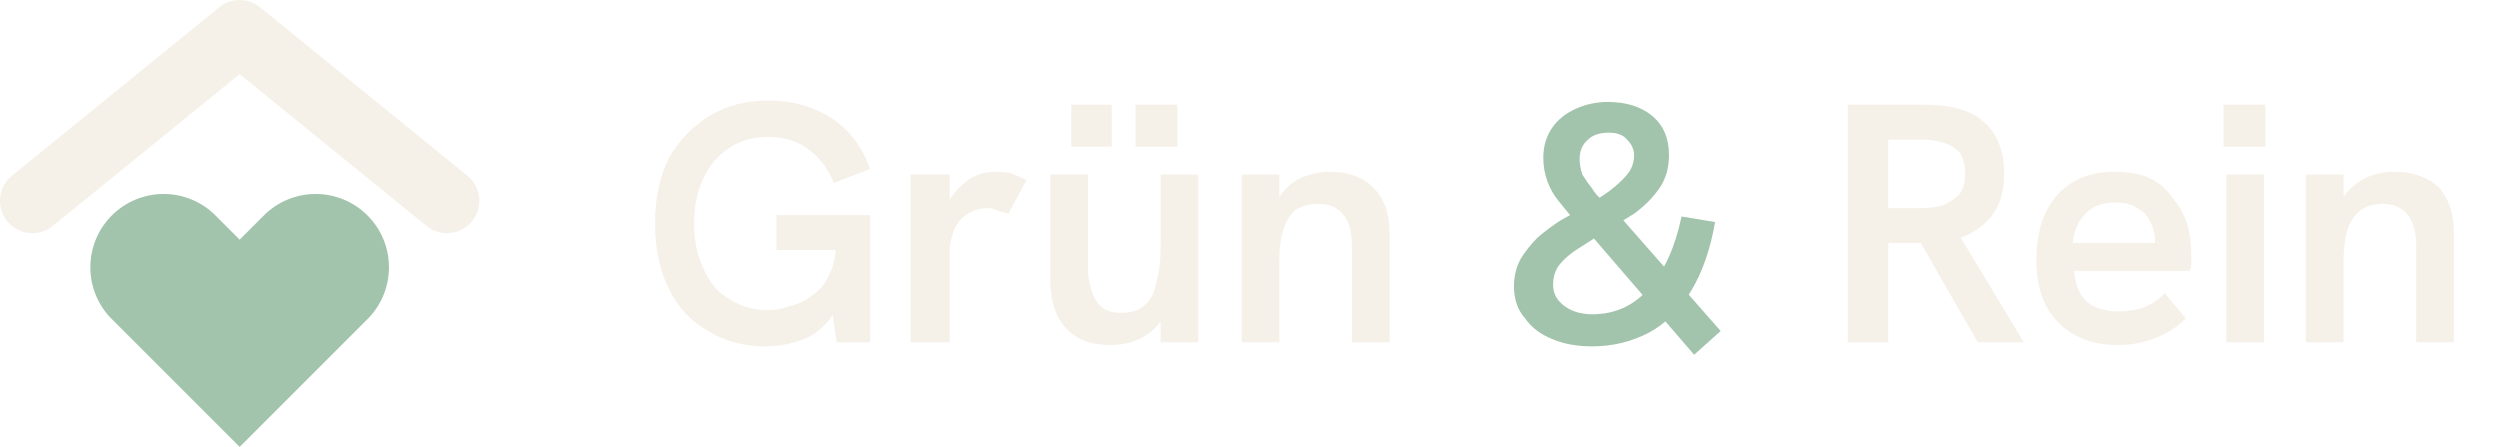
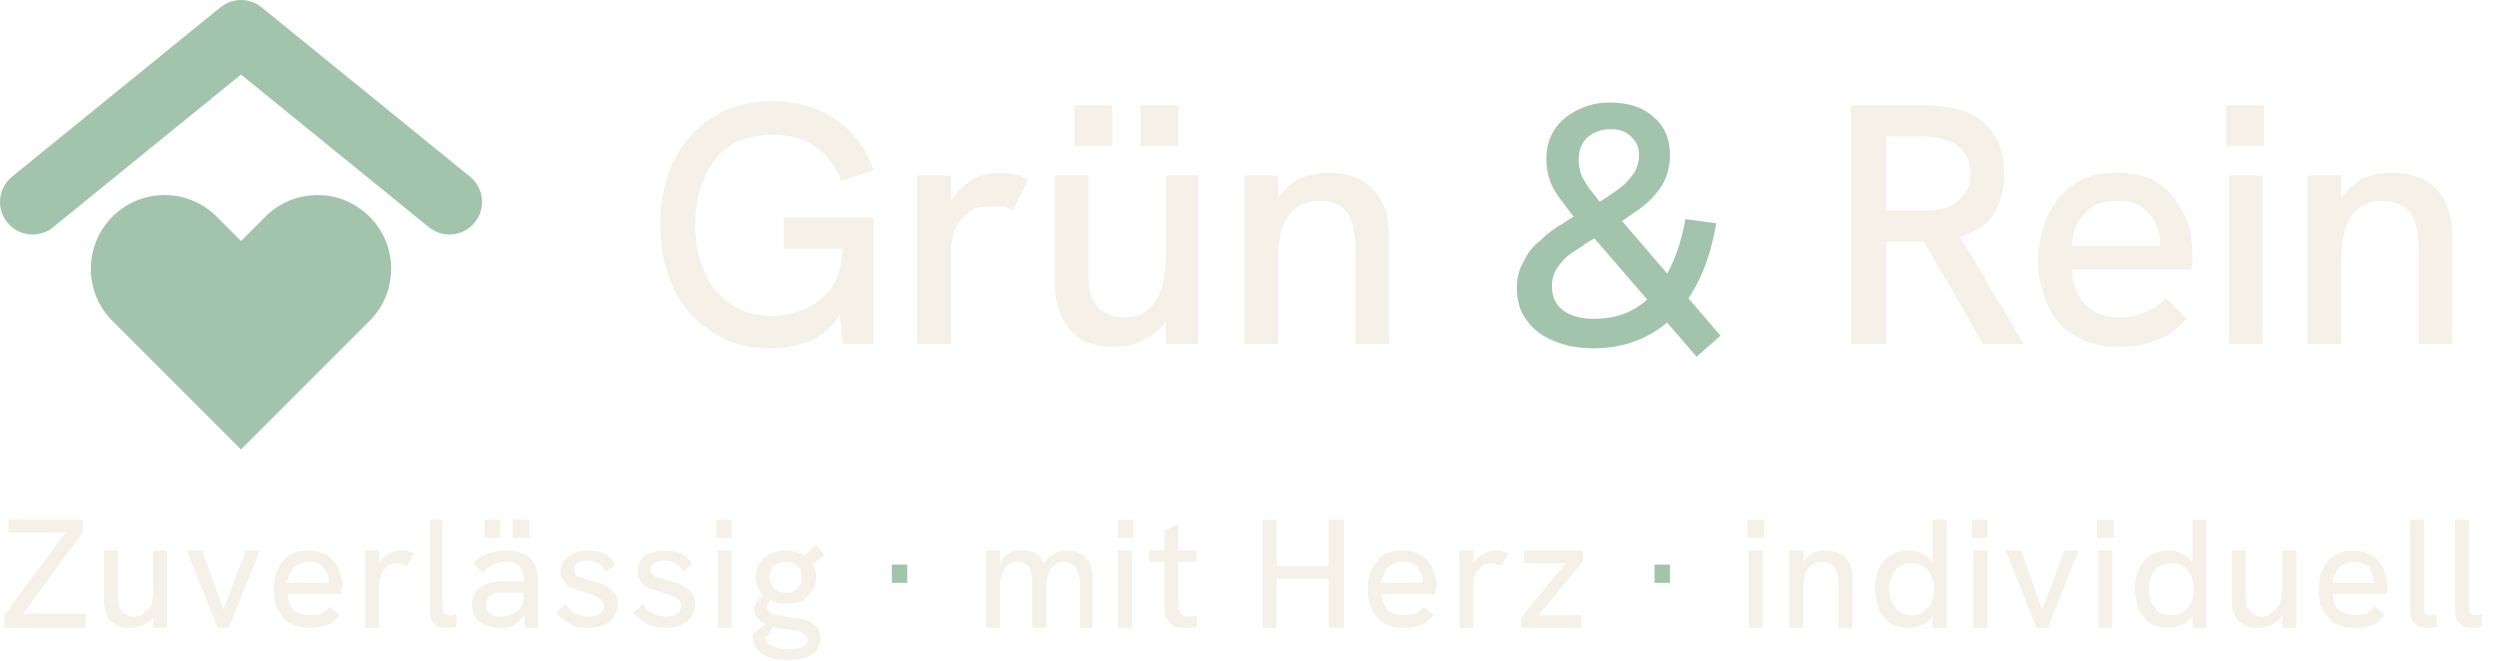
- <svg xmlns="http://www.w3.org/2000/svg" viewBox="0 0 179 32" width="179" height="32" role="img" aria-labelledby="t">
+ <svg xmlns="http://www.w3.org/2000/svg" viewBox="0 0 178 47" width="178" height="47" role="img" aria-labelledby="t">
  <g transform="translate(-5.1 -5.1) scale(0.9275)">
-     <path d="M8 21L24 8L40 21" fill="none" stroke="#F6F1E8" stroke-width="5" stroke-linecap="round" stroke-linejoin="round" />
+     <path d="M8 21L24 8L40 21" fill="none" stroke="#A3C4AC" stroke-width="5" stroke-linecap="round" stroke-linejoin="round" />
    <path d="M24 40L14 30A5.66 5.66 0 0 1 22 22L24 24L26 22A5.66 5.66 0 0 1 34 30Z" fill="#A3C4AC" />
  </g>
-   <path fill="#F6F1E8" d="M54.8 24.8Q52.5 24.8 50.7 23.7Q48.9 22.7 47.9 20.7Q46.9 18.7 46.9 16Q46.9 13.3 47.9 11.3Q49 9.4 50.8 8.3Q52.6 7.2 55 7.2Q57.6 7.2 59.6 8.5Q61.5 9.8 62.3 12.1L59.7 13.1Q59.1 11.6 57.9 10.7Q56.7 9.8 55 9.8Q53.4 9.8 52.2 10.6Q51 11.4 50.4 12.7Q49.7 14.1 49.7 16Q49.7 17.9 50.4 19.3Q51 20.7 52.2 21.4Q53.4 22.2 55 22.2Q55.8 22.2 56.6 21.9Q57.5 21.7 58.2 21.1Q59 20.6 59.4 19.6Q59.9 18.6 59.9 17L59.9 15.9L60.5 17.9L55.6 17.9L55.6 15.4L62.3 15.4L62.3 24.5L59.9 24.5L59.5 21.6L60 21.9Q59.5 22.9 58.7 23.6Q58 24.2 56.9 24.5Q55.9 24.8 54.8 24.8ZM65.2 24.5L65.2 12.5L68 12.5L68 15.7L67.5 15.8Q67.6 14.7 68.2 14Q68.8 13.2 69.6 12.7Q70.4 12.3 71.3 12.3Q71.9 12.3 72.4 12.4Q72.9 12.6 73.5 12.9L72.2 15.3Q71.9 15.2 71.5 15.1Q71.1 14.9 70.7 14.9Q70.2 14.9 69.7 15.1Q69.2 15.3 68.8 15.7Q68.4 16.1 68.2 16.8Q68.1 17.1 68 17.7Q68 18.2 68 19.2L68 24.5ZM79.5 24.7Q78.1 24.7 77.2 24.2Q76.2 23.6 75.7 22.6Q75.2 21.5 75.2 20L75.2 12.5L77.9 12.5L77.9 19.3Q77.9 20.2 78.2 20.9Q78.4 21.6 78.9 22Q79.4 22.4 80.3 22.4Q81.4 22.4 82 21.8Q82.6 21.3 82.8 20.2Q83.1 19.1 83.1 17.7L83.1 12.5L85.8 12.5L85.8 24.5L83.1 24.5L83.1 21.9L83.6 22.1Q83 23.5 81.9 24.1Q80.9 24.7 79.5 24.7ZM81.3 10.5L81.3 7.5L84.3 7.5L84.3 10.5ZM76.7 10.5L76.7 7.5L79.6 7.5L79.6 10.5ZM88.9 24.5L88.9 12.5L91.6 12.5L91.6 15.1L91.1 15.3Q91.4 14.2 92 13.6Q92.6 12.9 93.5 12.6Q94.3 12.3 95.2 12.3Q97.2 12.3 98.3 13.4Q99.5 14.6 99.5 16.7L99.5 24.5L96.8 24.5L96.8 17.7Q96.8 16.1 96.2 15.4Q95.6 14.6 94.4 14.6Q93.5 14.6 92.8 15Q92.2 15.5 91.9 16.4Q91.6 17.3 91.6 18.7L91.6 24.5ZM132.3 24.5L132.3 7.5L137.8 7.5Q139.8 7.5 141.1 8.1Q142.3 8.7 142.9 9.8Q143.5 10.9 143.5 12.4Q143.5 14.7 142.2 15.9Q140.9 17.2 138.5 17.4Q138 17.4 137.4 17.4Q136.9 17.4 136.4 17.4L135.2 17.4L135.2 24.5ZM141.6 24.5L137.3 17L140.2 16.7L144.9 24.5ZM135.2 14.9L137.5 14.9Q138.4 14.9 139.1 14.7Q139.8 14.4 140.3 13.9Q140.7 13.4 140.7 12.4Q140.7 11.5 140.3 10.9Q139.8 10.4 139.1 10.2Q138.4 10 137.5 10L135.2 10ZM151.6 24.7Q150.1 24.7 149 24.2Q147.9 23.7 147.2 22.9Q146.4 22 146.1 20.9Q145.8 19.8 145.8 18.6Q145.8 17.4 146.1 16.2Q146.4 15.1 147.1 14.2Q147.8 13.3 148.9 12.8Q149.9 12.3 151.4 12.3Q152.8 12.3 153.8 12.7Q154.9 13.2 155.5 14.1Q156.2 14.9 156.6 16Q156.9 17 156.9 18.3Q156.9 18.4 156.9 18.7Q156.9 19.1 156.8 19.4L148.5 19.4Q148.6 20.8 149.4 21.6Q150.3 22.3 151.7 22.3Q152.7 22.3 153.5 22Q154.3 21.7 155 21L156.5 22.8Q155.8 23.5 155 23.9Q154.2 24.3 153.4 24.5Q152.6 24.7 151.6 24.7ZM154.2 18Q154.3 17.8 154.3 17.6Q154.3 17.4 154.3 17.2Q154.3 16.7 154.1 16.2Q153.9 15.7 153.6 15.3Q153.2 15 152.7 14.7Q152.1 14.5 151.4 14.5Q150.5 14.5 149.8 14.9Q149.2 15.3 148.8 16Q148.5 16.6 148.4 17.4L155.1 17.4ZM159.4 24.5L159.4 12.5L162.1 12.5L162.1 24.5ZM159.2 10.5L159.2 7.5L162.2 7.5L162.2 10.5ZM165.1 24.5L165.1 12.5L167.8 12.5L167.8 15.1L167.3 15.3Q167.6 14.2 168.2 13.6Q168.9 12.9 169.7 12.6Q170.5 12.3 171.4 12.3Q173.4 12.3 174.6 13.4Q175.7 14.6 175.7 16.7L175.7 24.5L173 24.5L173 17.7Q173 16.1 172.4 15.4Q171.8 14.6 170.6 14.6Q169.7 14.6 169.1 15Q168.4 15.5 168.1 16.4Q167.8 17.3 167.8 18.7L167.8 24.5Z" />
-   <path fill="#A3C4AC" d="M114 24.8Q112.4 24.8 111.2 24.3Q109.9 23.8 109.2 22.8Q108.4 21.9 108.4 20.5Q108.4 19.4 108.9 18.5Q109.4 17.7 110.1 17Q110.8 16.4 111.7 15.8Q112.6 15.3 113.5 14.8Q114.5 14.2 115.2 13.7Q116 13.1 116.5 12.5Q117 11.9 117 11.1Q117 10.5 116.5 10Q116.1 9.5 115.2 9.5Q114.2 9.5 113.7 10Q113.1 10.5 113.1 11.4Q113.1 11.9 113.3 12.5Q113.6 13 114 13.5Q114.3 14 114.7 14.3L112.5 15.5Q112.1 15 111.6 14.4Q111.1 13.8 110.8 13Q110.5 12.2 110.5 11.3Q110.5 10.1 111.1 9.2Q111.7 8.3 112.8 7.8Q113.9 7.3 115.1 7.3Q117.1 7.3 118.3 8.3Q119.5 9.3 119.5 11.1Q119.5 12.5 118.8 13.5Q118.1 14.5 117 15.3Q115.9 16 114.7 16.7Q113.8 17.3 113 17.8Q112.2 18.3 111.7 18.9Q111.2 19.5 111.2 20.4Q111.2 21.3 112 21.9Q112.8 22.5 114 22.5Q116.5 22.5 118.1 20.6Q119.7 18.8 120.4 15.5L122.8 15.9Q122.3 18.8 121.1 20.8Q119.9 22.8 118.1 23.8Q116.2 24.8 114 24.8ZM121.3 25.4L113.8 16.7L115.9 15.4L123.2 23.7Z" />
+   <path fill="#F6F1E8" d="M54.8 24.8Q52.5 24.8 50.8 23.7Q49 22.6 48 20.6Q47 18.6 47 16Q47 13.4 48 11.4Q49 9.4 50.8 8.3Q52.6 7.2 55 7.2Q57.6 7.2 59.5 8.5Q61.4 9.8 62.2 12.1L59.9 12.9Q59.3 11.3 58 10.4Q56.8 9.6 55 9.6Q53.3 9.6 52.1 10.3Q50.8 11.1 50.2 12.6Q49.5 14 49.5 16Q49.5 18 50.2 19.4Q50.8 20.9 52.1 21.7Q53.3 22.5 55 22.5Q55.8 22.5 56.7 22.2Q57.6 22 58.3 21.4Q59.1 20.8 59.6 19.8Q60 18.7 60 17.1L60 16L60.6 17.7L55.8 17.7L55.8 15.5L62.2 15.5L62.2 24.5L60 24.5L59.7 21.4L60.1 21.7Q59.7 22.8 58.9 23.5Q58.1 24.2 57 24.5Q56 24.8 54.8 24.8ZM65.3 24.5L65.3 12.5L67.7 12.5L67.7 15.7L67.2 15.8Q67.3 14.7 67.9 14Q68.5 13.2 69.4 12.7Q70.2 12.3 71.1 12.3Q71.7 12.3 72.2 12.4Q72.7 12.5 73.2 12.8L72.1 15Q71.8 14.8 71.4 14.7Q71 14.7 70.6 14.7Q70.1 14.7 69.5 14.8Q69 15 68.6 15.5Q68.1 15.9 67.9 16.6Q67.8 17 67.7 17.5Q67.7 18.1 67.7 19L67.7 24.5ZM79.3 24.7Q78 24.7 77 24.2Q76.1 23.6 75.6 22.6Q75.1 21.6 75.1 20.1L75.1 12.5L77.5 12.5L77.5 19.3Q77.5 20.4 77.7 21.1Q78 21.9 78.6 22.2Q79.2 22.6 80 22.6Q81.1 22.6 81.7 22.1Q82.3 21.6 82.7 20.6Q83 19.6 83 18.1L83 12.5L85.3 12.5L85.3 24.5L83 24.5L83 21.9L83.5 22Q82.9 23.4 81.8 24Q80.7 24.7 79.3 24.7ZM81.2 10.4L81.2 7.5L83.9 7.5L83.9 10.4ZM76.5 10.4L76.5 7.5L79.2 7.5L79.2 10.4ZM88.6 24.5L88.6 12.5L91 12.5L91 15.1L90.5 15.2Q90.8 14.2 91.4 13.6Q92 12.9 92.8 12.6Q93.7 12.3 94.6 12.3Q96.6 12.3 97.7 13.4Q98.9 14.6 98.9 16.8L98.9 24.5L96.5 24.5L96.5 17.7Q96.5 15.9 95.9 15.1Q95.2 14.3 94 14.3Q93 14.3 92.3 14.8Q91.7 15.2 91.3 16.2Q91 17.1 91 18.6L91 24.5ZM131.8 24.5L131.8 7.5L137 7.5Q139 7.5 140.3 8.1Q141.5 8.7 142.1 9.8Q142.7 10.8 142.7 12.3Q142.7 14.5 141.5 15.8Q140.2 17 137.9 17.2Q137.4 17.2 136.9 17.2Q136.4 17.2 135.9 17.2L134.3 17.2L134.3 24.5ZM141.2 24.5L136.8 16.9L139.4 16.6L144.1 24.5ZM134.3 15L136.8 15Q137.8 15 138.6 14.8Q139.3 14.5 139.8 13.9Q140.3 13.4 140.3 12.4Q140.3 11.4 139.8 10.8Q139.3 10.2 138.6 10Q137.8 9.7 136.8 9.7L134.3 9.7ZM150.9 24.7Q149.4 24.7 148.3 24.2Q147.2 23.7 146.5 22.9Q145.8 22 145.5 20.9Q145.1 19.8 145.1 18.6Q145.1 17.4 145.5 16.2Q145.8 15.1 146.5 14.2Q147.2 13.3 148.2 12.8Q149.2 12.3 150.7 12.3Q152.1 12.3 153.1 12.7Q154.1 13.2 154.8 14.1Q155.4 14.9 155.8 15.9Q156.1 17 156.1 18.2Q156.1 18.3 156.1 18.6Q156.1 18.9 156 19.2L147.5 19.2Q147.6 20.8 148.5 21.7Q149.4 22.6 150.9 22.6Q152 22.6 152.8 22.2Q153.6 21.9 154.2 21.2L155.7 22.7Q155 23.4 154.3 23.9Q153.5 24.3 152.7 24.5Q151.9 24.7 150.9 24.7ZM153.7 18Q153.8 17.8 153.8 17.7Q153.8 17.5 153.8 17.3Q153.8 16.7 153.6 16.2Q153.4 15.6 153 15.2Q152.6 14.8 152.1 14.5Q151.5 14.3 150.7 14.3Q149.7 14.3 149 14.7Q148.3 15.2 147.9 15.9Q147.6 16.6 147.5 17.5L154.5 17.5ZM158.7 24.5L158.7 12.5L161.1 12.5L161.1 24.5ZM158.5 10.4L158.5 7.5L161.2 7.5L161.2 10.4ZM164.3 24.5L164.3 12.5L166.7 12.5L166.7 15.1L166.2 15.2Q166.5 14.2 167.1 13.6Q167.7 12.9 168.5 12.6Q169.3 12.3 170.3 12.3Q172.3 12.3 173.4 13.4Q174.6 14.6 174.6 16.8L174.6 24.5L172.2 24.5L172.2 17.7Q172.2 15.9 171.6 15.1Q170.9 14.3 169.6 14.3Q168.7 14.3 168 14.8Q167.4 15.2 167 16.2Q166.7 17.1 166.7 18.6L166.7 24.5ZM0.3 44.7L0.3 43.8L4.9 37.6L5.1 37.9L0.6 37.9L0.6 37L5.9 37L5.9 37.9L1.5 43.9L1.3 43.7L6.1 43.7L6.1 44.7ZM9.3 44.7Q8.7 44.7 8.3 44.5Q7.8 44.3 7.6 43.8Q7.4 43.3 7.4 42.7L7.4 39.2L8.4 39.2L8.4 42.3Q8.4 42.8 8.5 43.2Q8.6 43.5 8.9 43.7Q9.2 43.9 9.6 43.9Q10 43.9 10.3 43.6Q10.6 43.4 10.8 43Q10.9 42.5 10.9 41.8L10.9 39.2L11.9 39.2L11.9 44.7L10.9 44.7L10.9 43.5L11.2 43.5Q10.9 44.1 10.4 44.4Q9.9 44.7 9.3 44.7ZM15.5 44.7L13.3 39.2L14.4 39.2L15.9 43.4L17.5 39.2L18.5 39.2L16.3 44.7ZM22 44.7Q21.4 44.7 20.9 44.5Q20.4 44.3 20.1 43.9Q19.8 43.5 19.6 43Q19.5 42.5 19.5 42Q19.5 41.4 19.6 40.9Q19.8 40.4 20.1 40Q20.4 39.6 20.8 39.4Q21.3 39.2 21.9 39.2Q22.6 39.2 23 39.4Q23.5 39.6 23.8 40Q24.1 40.3 24.2 40.8Q24.4 41.3 24.4 41.8Q24.4 41.8 24.3 42Q24.3 42.1 24.3 42.3L20.5 42.3Q20.5 43 20.9 43.4Q21.3 43.8 22 43.8Q22.5 43.8 22.9 43.7Q23.2 43.5 23.5 43.2L24.2 43.8Q23.9 44.1 23.5 44.4Q23.2 44.6 22.8 44.6Q22.5 44.7 22 44.7ZM23.4 41.8Q23.4 41.7 23.4 41.6Q23.4 41.5 23.4 41.4Q23.4 41.1 23.3 40.9Q23.2 40.6 23 40.4Q22.9 40.2 22.6 40.1Q22.3 40 21.9 40Q21.5 40 21.2 40.2Q20.8 40.4 20.7 40.8Q20.5 41.1 20.4 41.5L23.7 41.5ZM26 44.7L26 39.2L27 39.2L27 40.7L26.7 40.7Q26.8 40.3 27.1 39.9Q27.4 39.6 27.8 39.4Q28.1 39.2 28.5 39.2Q28.8 39.2 29 39.2Q29.2 39.3 29.5 39.4L29 40.3Q28.9 40.2 28.7 40.2Q28.5 40.1 28.3 40.1Q28.1 40.1 27.8 40.2Q27.6 40.3 27.4 40.5Q27.2 40.7 27.1 41.1Q27 41.2 27 41.5Q27 41.7 27 42.2L27 44.7ZM31.7 44.7Q31.2 44.7 30.9 44.4Q30.6 44.1 30.6 43.4L30.6 37L31.5 37L31.5 43.2Q31.5 43.6 31.7 43.7Q31.8 43.8 32 43.8Q32.1 43.8 32.2 43.8Q32.3 43.8 32.5 43.7L32.5 44.6Q32.3 44.7 32.1 44.7Q31.9 44.7 31.7 44.7ZM37.4 44.7L37.3 43.6L37.3 41.3Q37.3 40.7 37 40.3Q36.6 40 36 40Q35.5 40 35.1 40.2Q34.7 40.4 34.4 40.8L33.7 40.1Q34.2 39.6 34.8 39.4Q35.4 39.2 36 39.2Q37.1 39.2 37.7 39.7Q38.3 40.3 38.3 41.3L38.3 44.7ZM35.6 44.7Q35 44.7 34.5 44.5Q34.1 44.3 33.8 43.9Q33.6 43.5 33.6 43Q33.6 42.6 33.8 42.3Q34 41.9 34.2 41.8Q34.5 41.6 34.9 41.5Q35.2 41.4 35.7 41.4L37.4 41.4L37.4 42.2L35.8 42.2Q35.6 42.2 35.3 42.2Q35.1 42.3 34.9 42.4Q34.7 42.5 34.7 42.7Q34.6 42.8 34.6 43Q34.6 43.4 34.9 43.7Q35.2 43.9 35.7 43.9Q36.2 43.9 36.5 43.7Q36.9 43.5 37.1 43.2Q37.3 42.8 37.3 42.4L37.7 42.8Q37.6 43.4 37.3 43.8Q37 44.3 36.6 44.5Q36.2 44.7 35.6 44.7ZM36.5 38.3L36.5 37L37.7 37L37.7 38.3ZM34.5 38.3L34.5 37L35.6 37L35.6 38.3ZM41.9 44.7Q41.3 44.7 40.9 44.6Q40.5 44.4 40.1 44.1Q39.8 43.9 39.6 43.6L40.3 43Q40.5 43.4 40.9 43.6Q41.3 43.9 41.9 43.9Q42.4 43.9 42.7 43.7Q43 43.5 43 43.1Q43 42.9 42.8 42.7Q42.6 42.5 42.3 42.4Q42 42.3 41.7 42.2Q41.4 42.1 41.1 42Q40.8 41.9 40.5 41.8Q40.3 41.6 40.1 41.3Q39.9 41.1 39.9 40.7Q39.9 40 40.5 39.6Q41 39.2 41.8 39.2Q42.5 39.2 43 39.4Q43.5 39.7 43.8 40.2L43.1 40.7Q42.9 40.3 42.6 40.1Q42.2 39.9 41.8 39.9Q41.4 39.9 41.1 40.1Q40.9 40.3 40.9 40.6Q40.9 40.8 41 40.9Q41.1 41.1 41.4 41.1Q41.6 41.2 42 41.3Q42.3 41.4 42.7 41.5Q43 41.6 43.3 41.8Q43.6 42 43.8 42.3Q44 42.6 44 43Q44 43.5 43.7 43.9Q43.5 44.3 43 44.5Q42.5 44.7 41.9 44.7ZM47.4 44.7Q46.8 44.7 46.4 44.6Q45.9 44.4 45.6 44.1Q45.3 43.9 45.1 43.6L45.8 43Q46 43.4 46.4 43.6Q46.8 43.9 47.4 43.9Q47.9 43.9 48.2 43.7Q48.5 43.5 48.5 43.1Q48.5 42.9 48.3 42.7Q48.1 42.5 47.8 42.4Q47.5 42.3 47.2 42.2Q46.9 42.1 46.6 42Q46.2 41.9 46 41.8Q45.7 41.6 45.6 41.3Q45.4 41.1 45.4 40.7Q45.4 40 45.9 39.6Q46.5 39.2 47.3 39.2Q48 39.2 48.5 39.4Q49 39.7 49.3 40.2L48.6 40.7Q48.4 40.3 48.1 40.1Q47.7 39.9 47.3 39.9Q46.9 39.9 46.6 40.1Q46.3 40.3 46.3 40.6Q46.3 40.8 46.5 40.9Q46.6 41.1 46.8 41.1Q47.1 41.2 47.5 41.3Q47.8 41.4 48.2 41.5Q48.5 41.6 48.8 41.8Q49.1 42 49.3 42.3Q49.5 42.6 49.5 43Q49.5 43.5 49.2 43.9Q49 44.3 48.5 44.5Q48 44.7 47.4 44.7ZM51.1 44.7L51.1 39.2L52.1 39.2L52.1 44.7ZM51 38.3L51 37L52.1 37L52.1 38.3ZM56.1 47Q54.9 47 54.3 46.6Q53.6 46.1 53.6 45.4Q53.6 45.3 53.6 45.2Q53.6 45.1 53.6 45.1L55 44.1L55.3 44.3L54.6 45.3Q54.5 45.3 54.5 45.3Q54.5 45.4 54.5 45.4Q54.5 45.8 55 46Q55.4 46.2 56.1 46.2Q56.7 46.2 57.1 46.1Q57.5 45.9 57.5 45.6Q57.5 45.3 57.3 45.2Q57.2 45.1 57 45Q56.8 44.9 56.5 44.9Q56.1 44.8 55.8 44.8Q55.3 44.7 54.8 44.6Q54.3 44.4 54 44.1Q53.7 43.9 53.7 43.4Q53.7 43 54 42.7Q54.3 42.4 54.7 42.2L55.3 42.6Q54.9 42.6 54.8 42.8Q54.6 43 54.6 43.2Q54.6 43.4 54.8 43.6Q54.9 43.7 55.2 43.8Q55.5 43.8 55.9 43.9Q56.4 44 56.9 44Q57.3 44.1 57.7 44.3Q58 44.5 58.2 44.7Q58.4 45 58.4 45.4Q58.4 46.2 57.8 46.6Q57.2 47 56.1 47ZM56 43Q55.3 43 54.9 42.7Q54.4 42.5 54.1 42.1Q53.8 41.6 53.8 41.1Q53.8 40.5 54.1 40.1Q54.4 39.6 54.9 39.4Q55.4 39.2 56 39.2Q56.5 39.2 57 39.4Q57.5 39.6 57.8 40.1Q58.1 40.5 58.1 41.1Q58.1 41.7 57.8 42.1Q57.5 42.5 57.1 42.8Q56.6 43 56 43ZM56 42.2Q56.5 42.2 56.8 41.9Q57.1 41.5 57.1 41.1Q57.1 40.6 56.8 40.3Q56.5 40 56 40Q55.5 40 55.1 40.3Q54.8 40.6 54.8 41.1Q54.8 41.5 55.1 41.9Q55.4 42.2 56 42.2ZM57.7 40.3L57 39.8L58.1 38.8L58.7 39.5ZM70.2 44.7L70.2 39.2L71.2 39.2L71.2 40.6L71 40.7Q71.1 40.3 71.3 40Q71.4 39.7 71.7 39.5Q71.9 39.3 72.2 39.2Q72.5 39.2 72.7 39.2Q73.2 39.2 73.6 39.3Q74 39.5 74.2 39.9Q74.5 40.3 74.6 40.9L74 40.9Q74.2 40.4 74.4 40Q74.7 39.6 75.1 39.4Q75.5 39.2 76 39.2Q76.6 39.2 77.1 39.5Q77.5 39.8 77.7 40.3Q77.8 40.7 77.8 41.3L77.8 44.7L76.9 44.7L76.9 41.6Q76.9 41.1 76.7 40.7Q76.6 40.4 76.4 40.2Q76.1 40 75.7 40Q75.4 40 75.1 40.2Q74.8 40.4 74.7 40.8Q74.5 41.2 74.5 41.8L74.5 44.7L73.5 44.7L73.5 41.5Q73.5 40.8 73.3 40.4Q73 40 72.4 40Q72.1 40 71.8 40.2Q71.5 40.4 71.4 40.8Q71.2 41.2 71.2 41.8L71.2 44.7ZM79.6 44.7L79.6 39.2L80.6 39.2L80.6 44.7ZM79.6 38.3L79.6 37L80.7 37L80.7 38.3ZM84.3 44.7Q83.9 44.7 83.6 44.6Q83.3 44.4 83.1 44.1Q82.9 43.8 82.9 43.2L82.9 37.8L83.9 37.3L83.9 43Q83.9 43.4 84.1 43.7Q84.2 43.9 84.6 43.9Q84.7 43.9 84.9 43.9Q85 43.9 85.2 43.8L85.2 44.6Q85 44.7 84.7 44.7Q84.5 44.7 84.3 44.7ZM81.8 40L81.8 39.2L85.2 39.2L85.2 40ZM89.9 44.7L89.9 37L90.9 37L90.9 40.3L94.6 40.3L94.6 37L95.7 37L95.7 44.7L94.6 44.7L94.6 41.2L90.9 41.2L90.9 44.7ZM99.9 44.7Q99.3 44.7 98.8 44.5Q98.3 44.3 98 43.9Q97.7 43.5 97.5 43Q97.4 42.5 97.4 42Q97.4 41.4 97.5 40.9Q97.7 40.4 98 40Q98.3 39.6 98.7 39.4Q99.2 39.2 99.8 39.2Q100.5 39.2 100.9 39.4Q101.4 39.6 101.7 40Q102 40.3 102.1 40.8Q102.3 41.3 102.3 41.8Q102.3 41.8 102.2 42Q102.2 42.1 102.2 42.3L98.4 42.3Q98.4 43 98.8 43.4Q99.2 43.8 99.9 43.8Q100.4 43.8 100.8 43.7Q101.1 43.5 101.4 43.2L102.1 43.8Q101.8 44.1 101.4 44.4Q101.1 44.6 100.7 44.6Q100.4 44.7 99.9 44.7ZM101.3 41.8Q101.3 41.7 101.3 41.6Q101.3 41.5 101.3 41.4Q101.3 41.1 101.2 40.9Q101.1 40.6 100.9 40.4Q100.8 40.2 100.5 40.1Q100.2 40 99.9 40Q99.4 40 99.1 40.2Q98.7 40.4 98.6 40.8Q98.4 41.1 98.3 41.5L101.6 41.5ZM103.9 44.7L103.9 39.2L104.9 39.2L104.9 40.7L104.6 40.7Q104.7 40.3 105 39.9Q105.3 39.6 105.7 39.4Q106 39.2 106.4 39.2Q106.7 39.2 106.9 39.2Q107.1 39.3 107.4 39.4L106.9 40.3Q106.8 40.2 106.6 40.2Q106.4 40.1 106.2 40.1Q106 40.1 105.7 40.2Q105.5 40.3 105.3 40.5Q105.1 40.7 105 41.1Q104.9 41.2 104.9 41.5Q104.9 41.7 104.9 42.2L104.9 44.7ZM108.3 44.7L108.3 44L111.7 39.8L111.7 40.1L108.5 40.1L108.5 39.2L112.7 39.2L112.7 40L109.3 44.1L109.3 43.8L112.6 43.8L112.6 44.7ZM124.5 44.7L124.5 39.2L125.5 39.2L125.5 44.7ZM124.4 38.3L124.4 37L125.6 37L125.6 38.3ZM127.4 44.7L127.4 39.2L128.4 39.2L128.4 40.4L128.1 40.5Q128.3 40 128.6 39.8Q128.8 39.5 129.2 39.3Q129.6 39.2 130 39.2Q130.9 39.2 131.4 39.7Q131.9 40.2 131.9 41.2L131.9 44.7L130.9 44.7L130.9 41.6Q130.9 40.8 130.6 40.4Q130.3 40 129.7 40Q129.3 40 129 40.2Q128.7 40.4 128.5 40.9Q128.4 41.3 128.4 42L128.4 44.7ZM135.9 44.7Q135.2 44.7 134.6 44.4Q134.1 44 133.8 43.4Q133.5 42.7 133.5 41.9Q133.5 41.1 133.8 40.5Q134.1 39.8 134.7 39.5Q135.2 39.2 135.9 39.2Q136.4 39.2 136.8 39.4Q137.2 39.6 137.5 39.9Q137.8 40.3 137.9 40.7L137.6 40.8L137.6 37L138.6 37L138.6 44.7L137.6 44.7L137.6 43.1L137.9 43.1Q137.8 43.6 137.5 44Q137.2 44.4 136.8 44.5Q136.4 44.7 135.9 44.7ZM136.1 43.8Q136.6 43.8 136.9 43.6Q137.3 43.3 137.5 42.9Q137.7 42.5 137.7 41.9Q137.7 41.4 137.5 41Q137.3 40.5 136.9 40.3Q136.6 40.1 136.1 40.1Q135.6 40.1 135.3 40.3Q134.9 40.5 134.7 41Q134.5 41.4 134.5 41.9Q134.5 42.5 134.7 42.9Q134.9 43.3 135.3 43.6Q135.6 43.8 136.1 43.8ZM140.5 44.7L140.5 39.2L141.5 39.2L141.5 44.7ZM140.4 38.3L140.4 37L141.5 37L141.5 38.3ZM145 44.7L142.8 39.2L143.9 39.2L145.4 43.4L147 39.2L148 39.2L145.8 44.7ZM149.4 44.7L149.4 39.2L150.4 39.2L150.4 44.7ZM149.3 38.3L149.3 37L150.5 37L150.5 38.3ZM154.4 44.7Q153.7 44.7 153.1 44.4Q152.6 44 152.3 43.4Q152 42.7 152 41.9Q152 41.1 152.3 40.5Q152.6 39.8 153.2 39.5Q153.7 39.2 154.4 39.2Q154.9 39.2 155.3 39.4Q155.7 39.6 156 39.9Q156.3 40.3 156.4 40.7L156.1 40.8L156.1 37L157.1 37L157.1 44.7L156.1 44.7L156.1 43.1L156.4 43.1Q156.3 43.6 156 44Q155.7 44.4 155.3 44.5Q154.9 44.7 154.4 44.7ZM154.6 43.8Q155.1 43.8 155.4 43.6Q155.8 43.3 156 42.9Q156.2 42.5 156.2 41.9Q156.2 41.4 156 41Q155.8 40.5 155.4 40.3Q155.1 40.1 154.6 40.1Q154.1 40.1 153.7 40.3Q153.4 40.5 153.2 41Q153 41.4 153 41.9Q153 42.5 153.2 42.9Q153.4 43.3 153.7 43.6Q154.1 43.8 154.6 43.8ZM160.8 44.7Q160.2 44.7 159.8 44.5Q159.4 44.3 159.1 43.8Q158.9 43.3 158.9 42.7L158.9 39.2L159.9 39.2L159.9 42.3Q159.9 42.8 160 43.2Q160.2 43.5 160.4 43.7Q160.7 43.9 161.1 43.9Q161.5 43.9 161.8 43.6Q162.1 43.4 162.3 43Q162.5 42.5 162.5 41.8L162.5 39.2L163.5 39.2L163.5 44.7L162.5 44.7L162.5 43.5L162.7 43.5Q162.4 44.1 161.9 44.4Q161.4 44.7 160.8 44.7ZM167.6 44.7Q167 44.7 166.5 44.5Q166 44.3 165.7 43.9Q165.4 43.5 165.2 43Q165.1 42.5 165.1 42Q165.1 41.4 165.2 40.9Q165.4 40.4 165.7 40Q166 39.6 166.5 39.4Q166.9 39.2 167.5 39.2Q168.2 39.2 168.6 39.4Q169.1 39.6 169.4 40Q169.7 40.3 169.8 40.8Q170 41.3 170 41.8Q170 41.8 170 42Q170 42.1 169.9 42.3L166.1 42.3Q166.1 43 166.5 43.4Q167 43.8 167.7 43.8Q168.1 43.8 168.5 43.7Q168.8 43.5 169.1 43.2L169.8 43.8Q169.5 44.1 169.2 44.4Q168.8 44.6 168.5 44.6Q168.1 44.7 167.6 44.7ZM169 41.8Q169 41.7 169 41.6Q169 41.5 169 41.4Q169 41.1 168.9 40.9Q168.8 40.6 168.7 40.4Q168.5 40.2 168.2 40.1Q167.9 40 167.6 40Q167.1 40 166.8 40.2Q166.4 40.4 166.3 40.8Q166.1 41.1 166.1 41.5L169.3 41.5ZM172.7 44.7Q172.2 44.7 171.9 44.4Q171.6 44.1 171.6 43.4L171.6 37L172.6 37L172.6 43.2Q172.6 43.6 172.7 43.7Q172.8 43.8 173 43.8Q173.1 43.8 173.2 43.8Q173.4 43.8 173.5 43.7L173.5 44.6Q173.3 44.7 173.1 44.7Q172.9 44.7 172.7 44.7ZM176 44.7Q175.5 44.7 175.1 44.4Q174.8 44.1 174.8 43.4L174.8 37L175.8 37L175.8 43.2Q175.8 43.6 175.9 43.7Q176.1 43.8 176.3 43.8Q176.4 43.8 176.5 43.8Q176.6 43.8 176.7 43.7L176.7 44.6Q176.5 44.7 176.3 44.7Q176.1 44.7 176 44.7Z" />
+   <path fill="#A3C4AC" d="M113.5 24.8Q111.9 24.8 110.7 24.3Q109.4 23.8 108.7 22.8Q108 21.9 108 20.5Q108 19.4 108.5 18.6Q108.9 17.7 109.7 17.1Q110.4 16.4 111.3 15.9Q112.2 15.3 113.1 14.8Q114.1 14.3 114.9 13.7Q115.7 13.2 116.2 12.5Q116.7 11.9 116.7 11Q116.7 10.3 116.2 9.8Q115.7 9.2 114.7 9.2Q113.7 9.2 113 9.8Q112.4 10.4 112.4 11.4Q112.4 11.9 112.6 12.5Q112.9 13.1 113.3 13.6Q113.7 14.1 114 14.5L112.1 15.5Q111.7 15 111.2 14.3Q110.7 13.7 110.4 13Q110.1 12.2 110.1 11.3Q110.1 10.1 110.7 9.2Q111.3 8.3 112.4 7.8Q113.4 7.3 114.6 7.3Q116.6 7.3 117.7 8.3Q118.9 9.3 118.9 11Q118.9 12.4 118.2 13.4Q117.5 14.4 116.4 15.1Q115.3 15.9 114.2 16.6Q113.2 17.1 112.4 17.7Q111.5 18.2 111 18.9Q110.5 19.5 110.5 20.4Q110.5 21.5 111.3 22.1Q112.1 22.7 113.5 22.7Q116.1 22.7 117.7 20.9Q119.4 19 120 15.6L122.2 15.9Q121.7 18.8 120.5 20.8Q119.3 22.8 117.5 23.8Q115.7 24.8 113.5 24.8ZM120.8 25.4L113.2 16.6L115.2 15.4L122.5 23.9ZM63.5 41.5L63.5 40.2L64.6 40.2L64.6 41.5ZM117.8 41.5L117.8 40.2L118.9 40.2L118.9 41.5Z" />
</svg>
